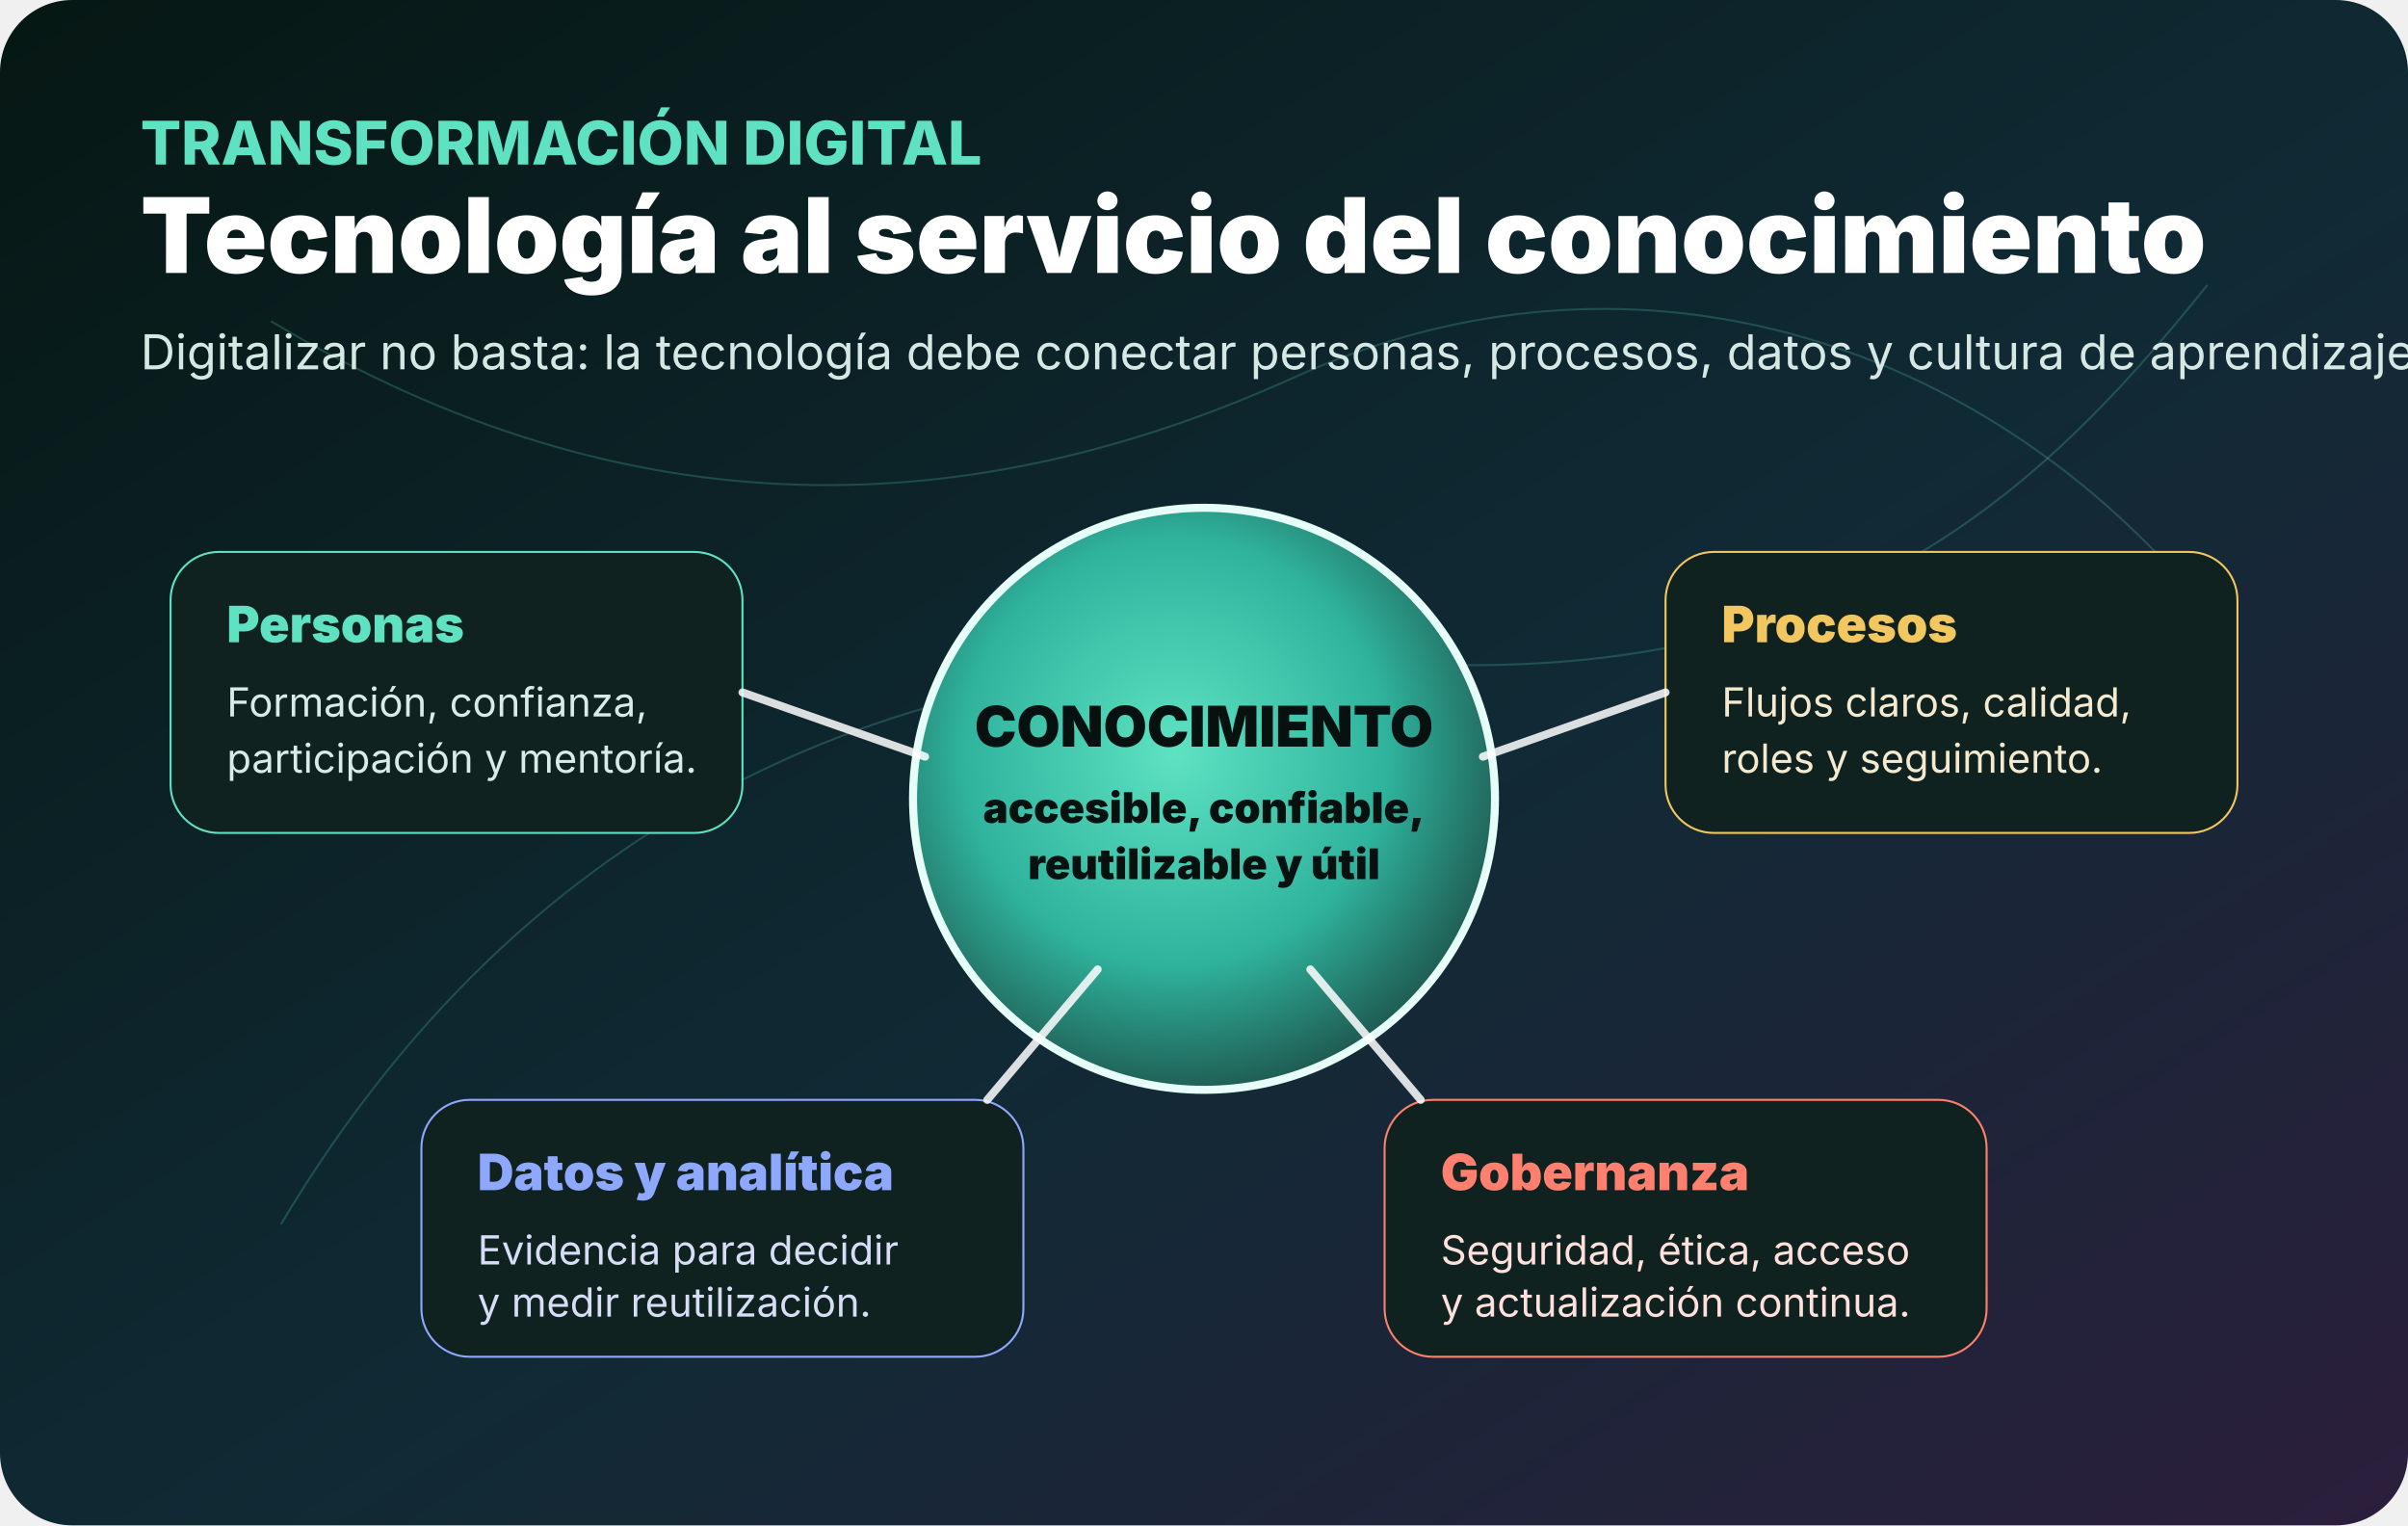
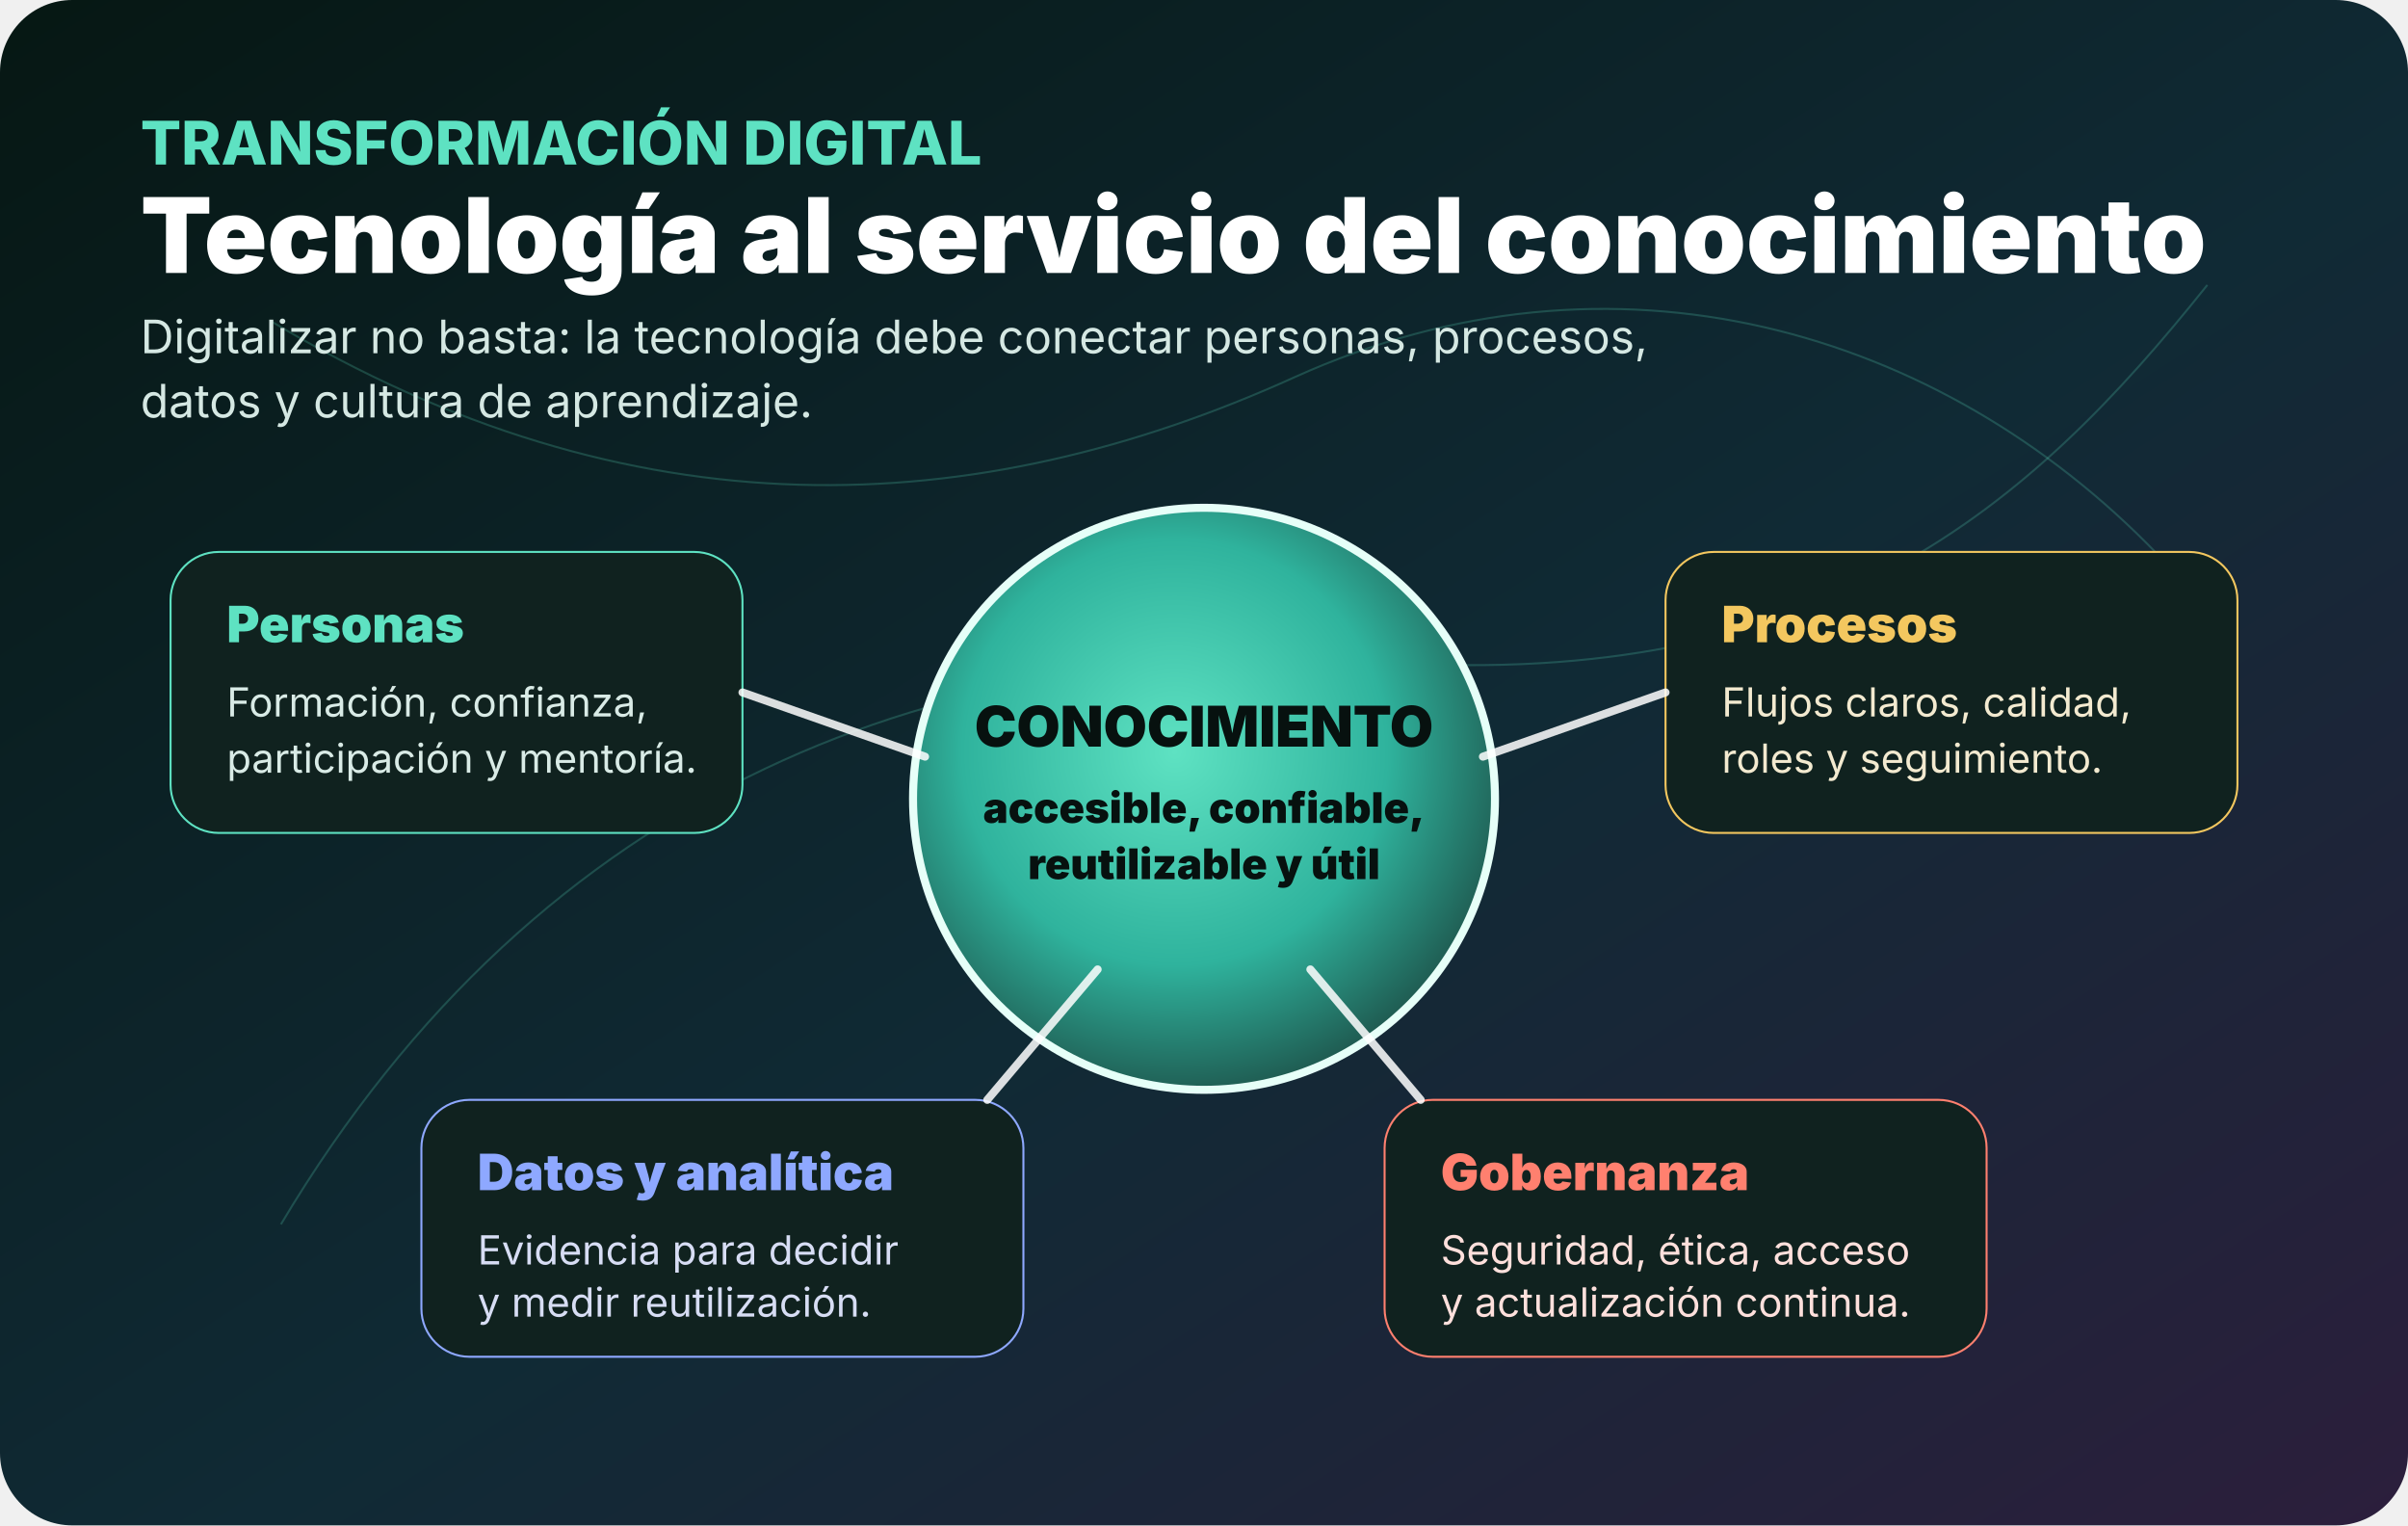
<svg xmlns="http://www.w3.org/2000/svg" viewBox="0 0 1200 760" role="img" aria-labelledby="title desc">
  <defs>
    <linearGradient id="bg" x1="0" y1="0" x2="1" y2="1">
      <stop offset="0" stop-color="#061713" />
      <stop offset=".55" stop-color="#102a35" />
      <stop offset="1" stop-color="#2c1e3c" />
    </linearGradient>
    <radialGradient id="core" cx=".45" cy=".42" r=".7">
      <stop offset="0" stop-color="#5ee2c2" />
      <stop offset=".52" stop-color="#2fb39d" />
      <stop offset="1" stop-color="#17302c" />
    </radialGradient>
  </defs>
  <rect width="1200" height="760" rx="36" fill="url(#bg)" />
  <g fill="none" stroke="#5ee2c2" stroke-opacity=".22">
    <path d="M140 610C270 392 470 316 690 330s322-78 410-188" />
    <path d="M135 160C315 268 486 260 645 188s322-24 430 88" />
  </g>
  <text x="70" y="82" fill="#5ee2c2" font-family="Inter,Segoe UI,sans-serif" font-size="30" font-weight="800">TRANSFORMACIÓN DIGITAL</text>
  <text x="70" y="136" fill="#fff" font-family="Inter,Segoe UI,sans-serif" font-size="52" font-weight="900">Tecnología al servicio del conocimiento</text>
-   <text x="70" y="184" fill="#d5e8e3" font-family="Inter,Segoe UI,sans-serif" font-size="24">Digitalizar no basta: la tecnología debe conectar personas, procesos, datos y cultura de aprendizaje.</text>
+   <text x="70" y="176" fill="#d5e8e3" font-family="Inter,Segoe UI,sans-serif" font-size="23">Digitalizar no basta: la tecnología debe conectar personas, procesos,</text>
+   <text x="70" y="208" fill="#d5e8e3" font-family="Inter,Segoe UI,sans-serif" font-size="23">datos y cultura de aprendizaje.</text>
  <circle cx="600" cy="398" r="145" fill="url(#core)" stroke="#e6fff8" stroke-width="4" />
  <text x="600" y="372" text-anchor="middle" fill="#07110f" font-family="Inter,Segoe UI,sans-serif" font-size="28" font-weight="950">CONOCIMIENTO</text>
  <text x="600" y="410" text-anchor="middle" fill="#07110f" font-family="Inter,Segoe UI,sans-serif" font-size="21" font-weight="850">accesible, confiable,</text>
  <text x="600" y="438" text-anchor="middle" fill="#07110f" font-family="Inter,Segoe UI,sans-serif" font-size="21" font-weight="850">reutilizable y útil</text>
  <g font-family="Inter,Segoe UI,sans-serif">
    <g transform="translate(85 275)">
      <rect width="285" height="140" rx="24" fill="#10221f" stroke="#5ee2c2" />
      <text x="28" y="45" fill="#5ee2c2" font-size="25" font-weight="900">Personas</text>
      <text x="28" y="82" fill="#d9ebe6" font-size="20">Formación, confianza,</text>
      <text x="28" y="110" fill="#d9ebe6" font-size="20">participación y mentoría.</text>
    </g>
    <g transform="translate(830 275)">
      <rect width="285" height="140" rx="24" fill="#10221f" stroke="#f3c75f" />
      <text x="28" y="45" fill="#f3c75f" font-size="25" font-weight="900">Procesos</text>
      <text x="28" y="82" fill="#f3ead0" font-size="20">Flujos claros, calidad,</text>
      <text x="28" y="110" fill="#f3ead0" font-size="20">roles y seguimiento.</text>
    </g>
    <g transform="translate(210 548)">
      <rect width="300" height="128" rx="24" fill="#10221f" stroke="#8ea8ff" />
      <text x="28" y="45" fill="#8ea8ff" font-size="25" font-weight="900">Datos y analítica</text>
      <text x="28" y="82" fill="#d7ddf4" font-size="20">Evidencia para decidir</text>
      <text x="28" y="108" fill="#d7ddf4" font-size="20">y medir reutilización.</text>
    </g>
    <g transform="translate(690 548)">
      <rect width="300" height="128" rx="24" fill="#10221f" stroke="#ff806f" />
      <text x="28" y="45" fill="#ff806f" font-size="25" font-weight="900">Gobernanza</text>
      <text x="28" y="82" fill="#ffe0dc" font-size="20">Seguridad, ética, acceso</text>
      <text x="28" y="108" fill="#ffe0dc" font-size="20">y actualización continua.</text>
    </g>
  </g>
  <g stroke="#fff" stroke-opacity=".85" stroke-width="4" stroke-linecap="round">
    <path d="M370 345l91 32M830 345l-91 32M492 548l55-65M708 548l-55-65" />
  </g>
</svg>
